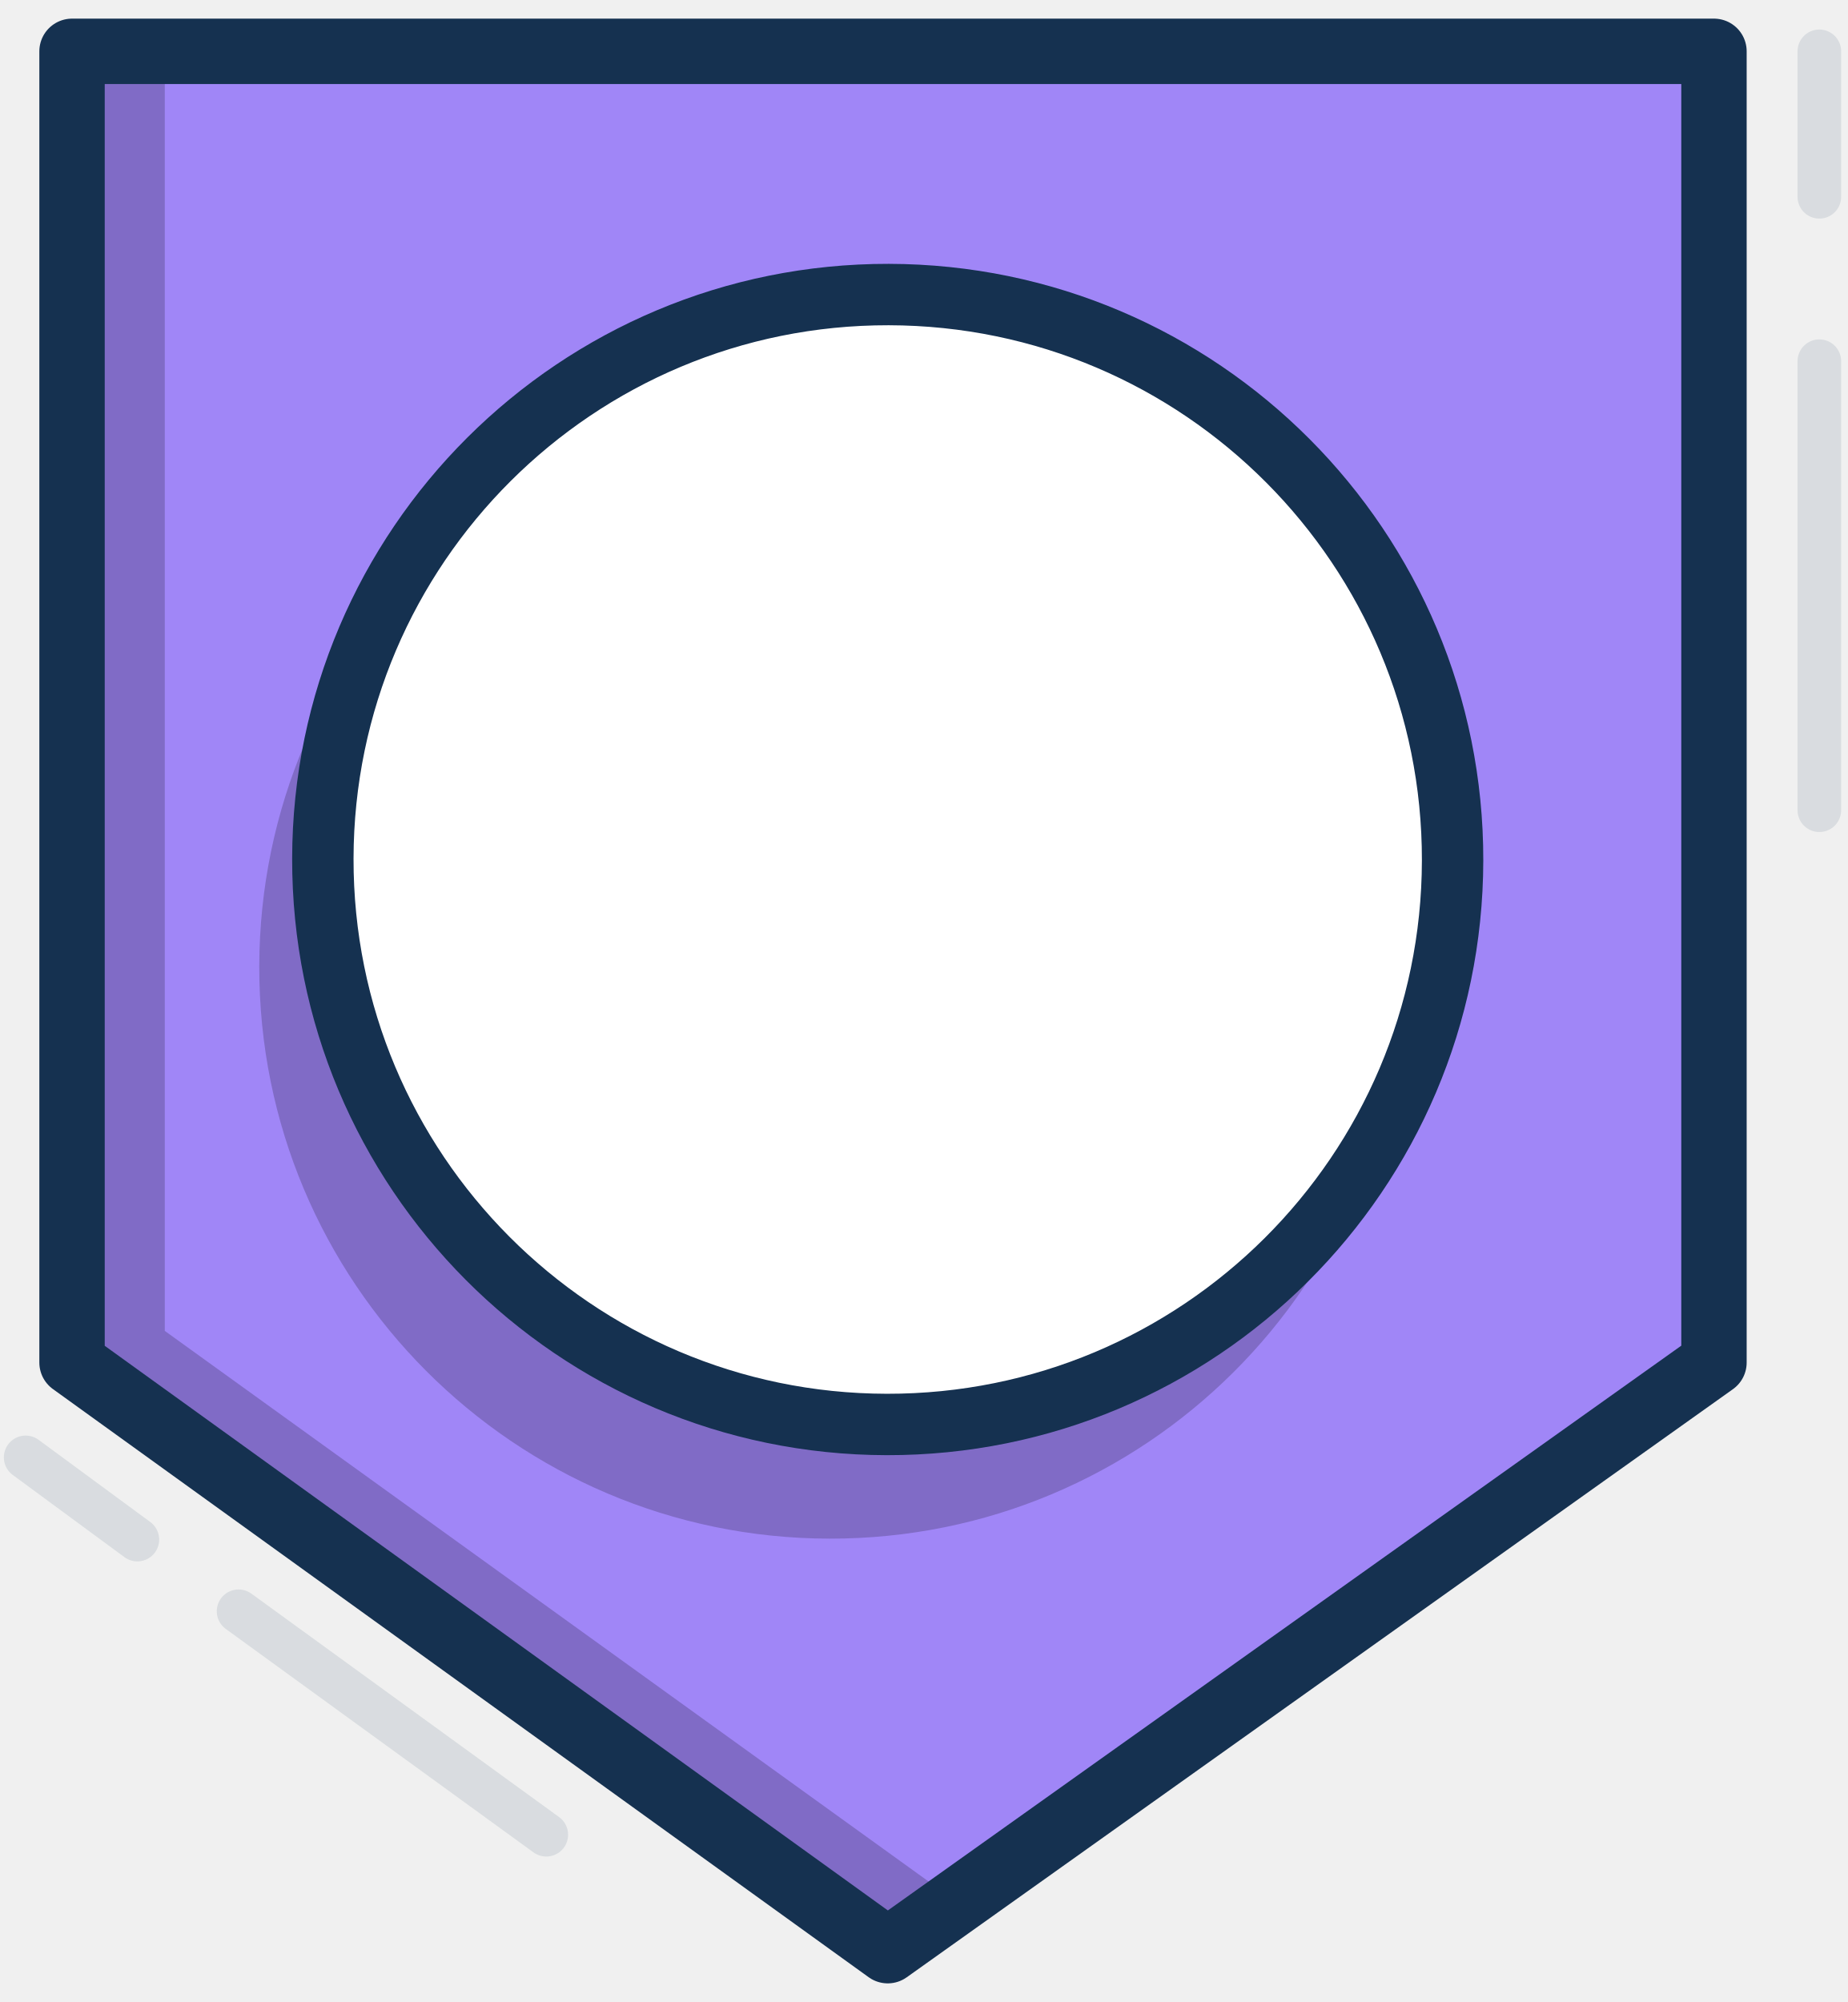
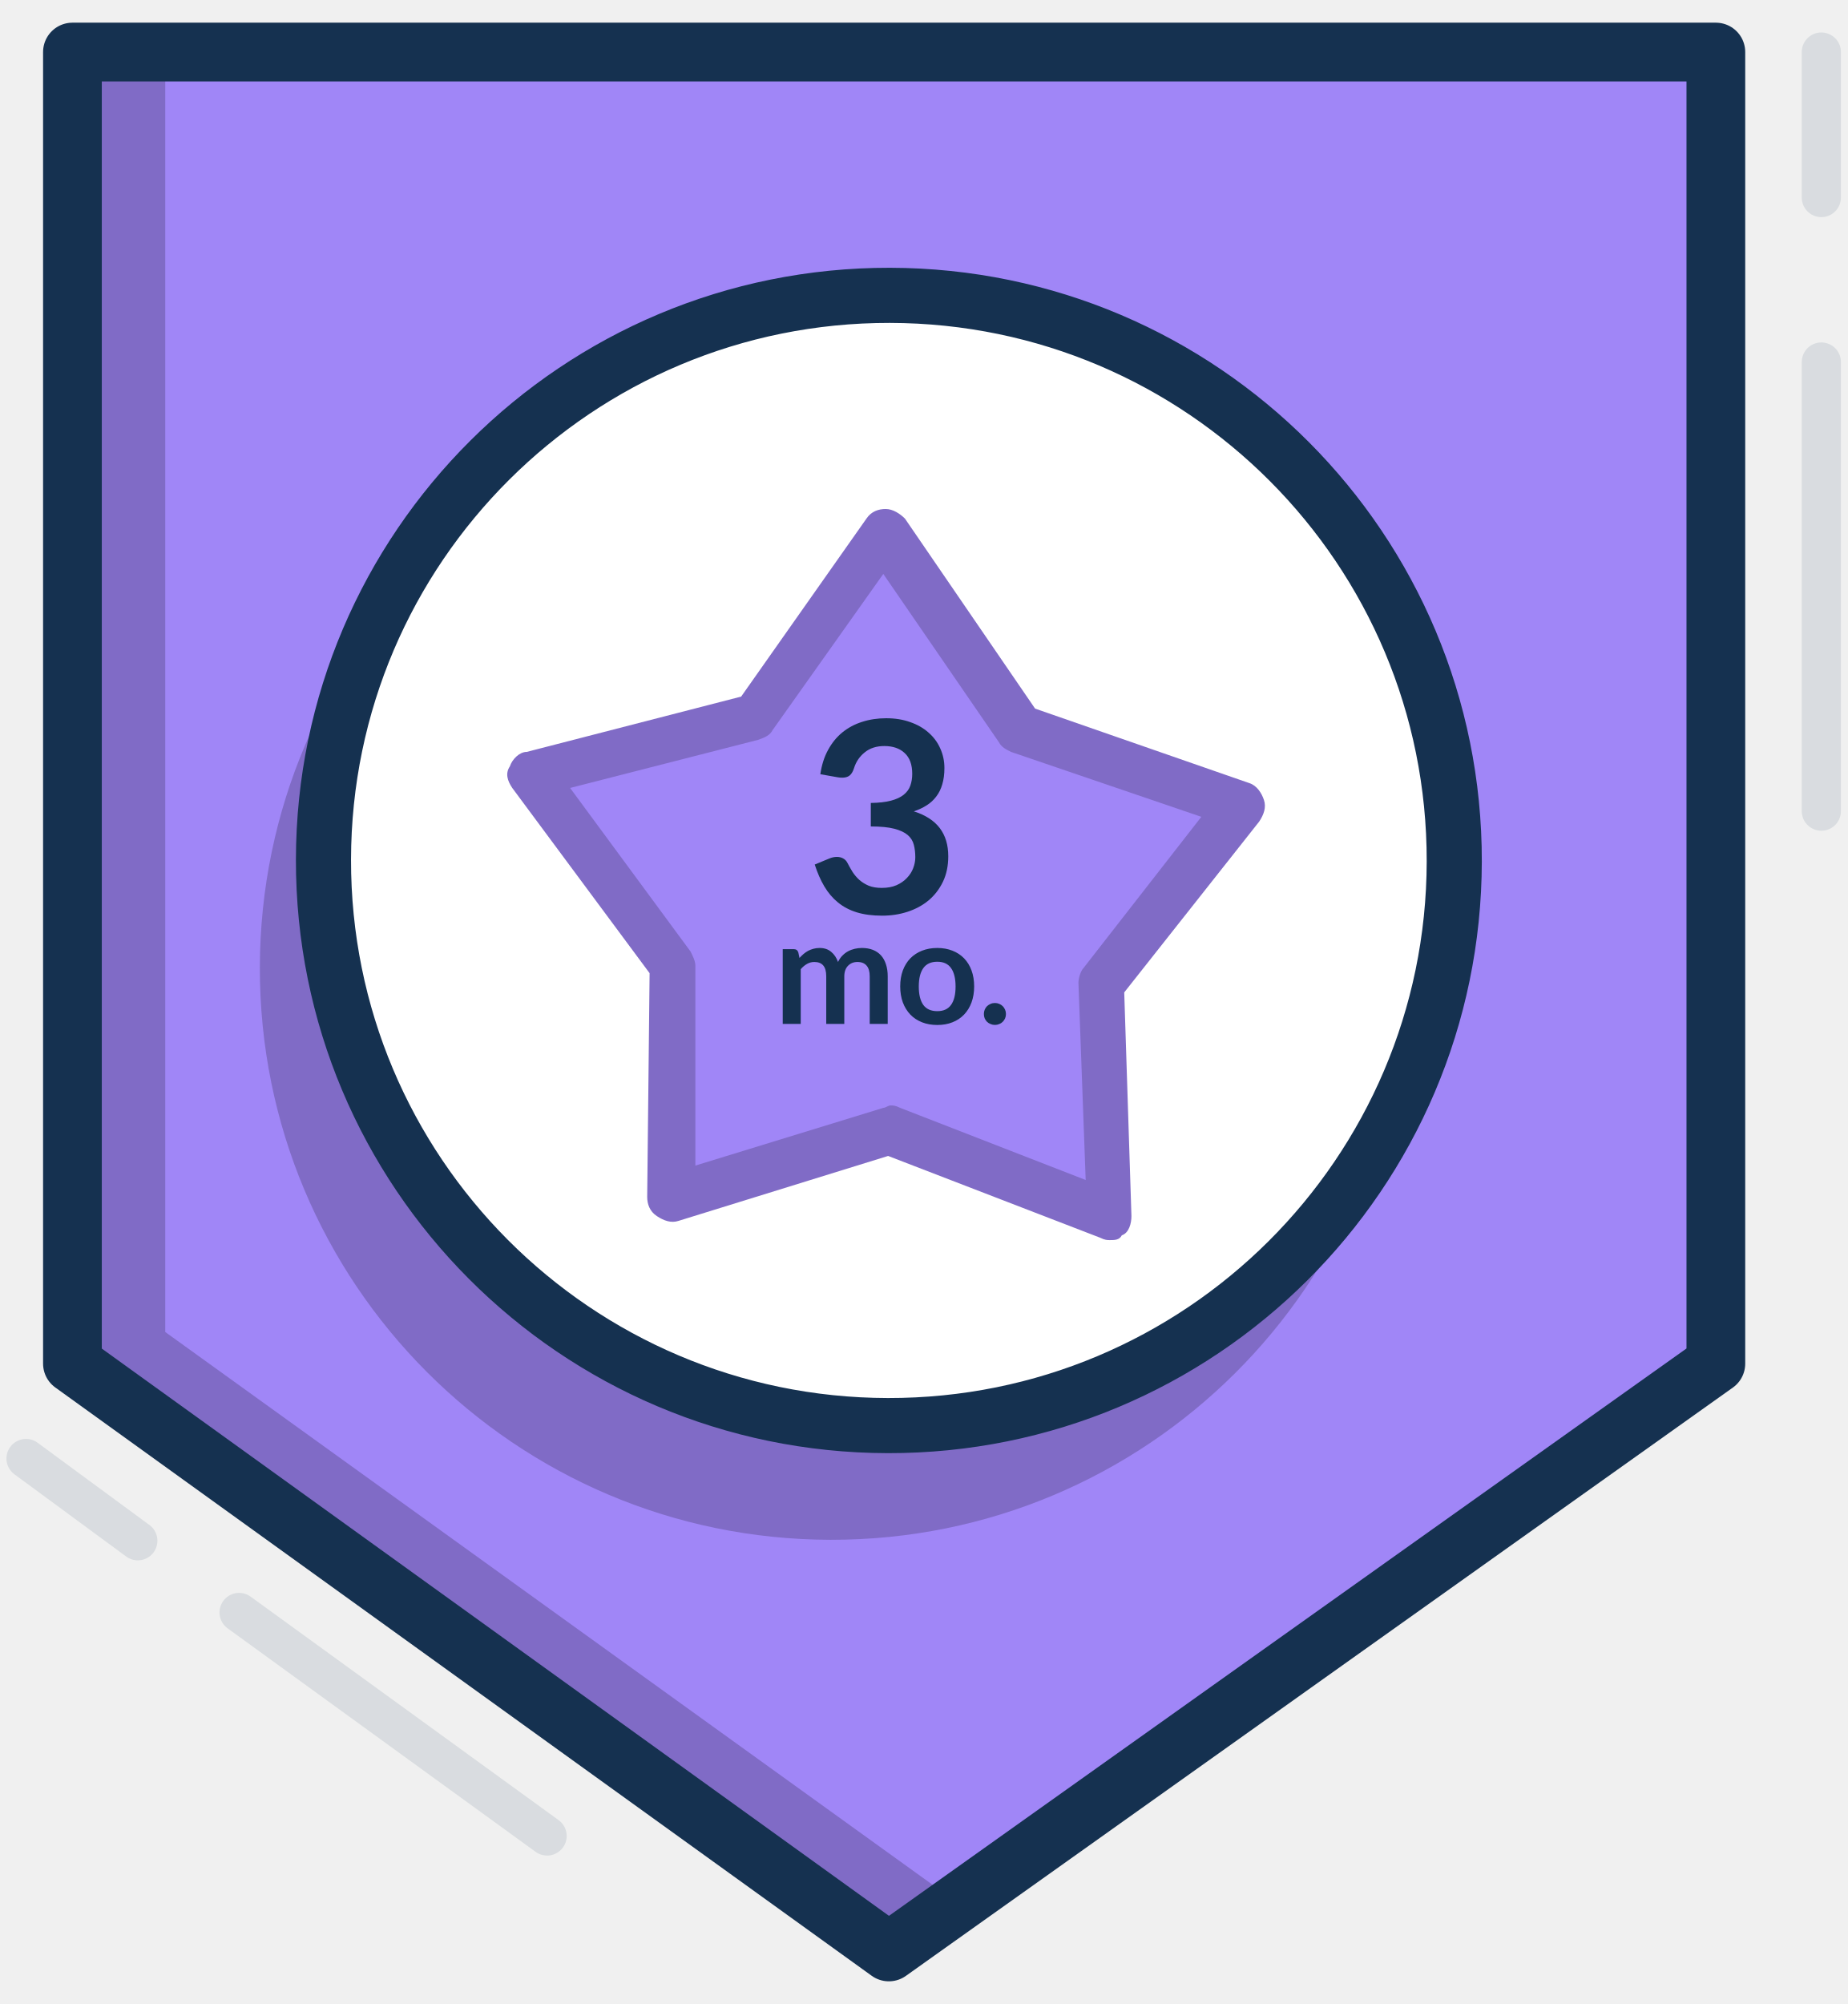
- <svg xmlns="http://www.w3.org/2000/svg" width="72" height="78" viewBox="0 0 72 78" fill="none">
-   <path d="M66.787 53.086L34.592 76L2.807 53.086V2H66.787V53.086Z" fill="#806BC6" stroke="#FBAE28" stroke-width="2.302" stroke-miterlimit="10" stroke-linecap="round" stroke-linejoin="round" />
-   <path d="M6.421 51.853L37.302 74.111L66.787 53.086V2H6.421V51.853Z" fill="#A086F7" />
-   <path opacity="0.4" d="M5.353 59.984L1 56.781" stroke="#B6BFC7" stroke-width="1.699" stroke-miterlimit="10" stroke-linecap="round" stroke-linejoin="round" />
-   <path opacity="0.4" d="M21.287 71.483L9.296 62.777" stroke="#B6BFC7" stroke-width="1.699" stroke-miterlimit="10" stroke-linecap="round" stroke-linejoin="round" />
-   <path opacity="0.4" d="M70.893 14.073V31.567" stroke="#B6BFC7" stroke-width="1.699" stroke-miterlimit="10" stroke-linecap="round" stroke-linejoin="round" />
-   <path opacity="0.4" d="M70.893 2V7.667" stroke="#B6BFC7" stroke-width="1.699" stroke-miterlimit="10" stroke-linecap="round" stroke-linejoin="round" />
-   <path d="M66.787 53.086L34.592 76L2.807 53.086V2H66.787V53.086Z" stroke="#153150" stroke-width="2.548" stroke-miterlimit="10" stroke-linecap="round" stroke-linejoin="round" />
-   <path opacity="0.2" d="M54.618 37.73C54.641 25.438 44.694 15.455 32.401 15.432C20.109 15.41 10.126 25.357 10.103 37.65C10.081 49.942 20.028 59.925 32.32 59.947C44.613 59.97 54.596 50.023 54.618 37.73Z" fill="black" />
-   <path d="M56.602 33.528C56.624 21.371 46.788 11.499 34.631 11.476C22.475 11.454 12.602 21.291 12.58 33.448C12.558 45.604 22.395 55.477 34.551 55.499C46.708 55.521 56.58 45.684 56.602 33.528Z" fill="white" stroke="#153150" stroke-width="1.699" stroke-miterlimit="10" stroke-linecap="round" stroke-linejoin="round" />
-   <path d="M56.849 33.528C56.871 21.235 46.925 11.252 34.632 11.23C22.34 11.208 12.356 21.155 12.334 33.447C12.312 45.74 22.259 55.723 34.551 55.745C46.844 55.767 56.827 45.821 56.849 33.528Z" fill="white" />
-   <path d="M56.602 33.528C56.624 21.371 46.788 11.499 34.631 11.476C22.475 11.454 12.602 21.291 12.58 33.448C12.558 45.604 22.395 55.477 34.551 55.499C46.708 55.521 56.58 45.684 56.602 33.528Z" stroke="#153150" stroke-width="2.392" stroke-miterlimit="10" stroke-linecap="round" stroke-linejoin="round" />
-   <path d="M34.756 27.789L36.973 31.075L40.669 32.389" stroke="white" stroke-width="2.302" stroke-miterlimit="10" stroke-linecap="round" stroke-linejoin="round" />
+ <svg xmlns="http://www.w3.org/2000/svg" width="71" height="77" viewBox="0 0 71 77" fill="none">
+   <path d="M65.946 52.395L34.162 75L2.784 52.395V2H65.946V52.395Z" fill="#806BC6" stroke="#FBAE28" stroke-width="2.039" stroke-miterlimit="10" stroke-linecap="round" stroke-linejoin="round" />
+   <path d="M6.351 51.18L36.838 73.136L65.946 52.395V2H6.351V51.18Z" fill="#A086F7" />
+   <path opacity="0.4" d="M5.297 59.201L1 56.041" stroke="#B6BFC7" stroke-width="1.505" stroke-miterlimit="10" stroke-linecap="round" stroke-linejoin="round" />
+   <path opacity="0.4" d="M21.027 70.544L9.189 61.956" stroke="#B6BFC7" stroke-width="1.505" stroke-miterlimit="10" stroke-linecap="round" stroke-linejoin="round" />
+   <path opacity="0.4" d="M70 13.91V31.167" stroke="#B6BFC7" stroke-width="1.505" stroke-miterlimit="10" stroke-linecap="round" stroke-linejoin="round" />
+   <path opacity="0.4" d="M70 2V7.59" stroke="#B6BFC7" stroke-width="1.505" stroke-miterlimit="10" stroke-linecap="round" stroke-linejoin="round" />
+   <path d="M65.946 52.395L34.162 75L2.784 52.395V2H65.946V52.395Z" stroke="#153150" stroke-width="2.257" stroke-miterlimit="10" stroke-linecap="round" stroke-linejoin="round" />
+   <path opacity="0.2" d="M53.933 37.248C53.955 25.121 44.135 15.273 32 15.251C19.865 15.229 10.009 25.041 9.987 37.168C9.965 49.294 19.785 59.142 31.92 59.164C44.056 59.187 53.911 49.374 53.933 37.248Z" fill="black" />
+   <path d="M55.892 33.102C55.914 21.11 46.203 11.37 34.202 11.348C22.201 11.327 12.454 21.031 12.432 33.023C12.411 45.015 22.122 54.754 34.123 54.776C46.124 54.798 55.87 45.094 55.892 33.102Z" fill="white" stroke="#153150" stroke-width="1.505" stroke-miterlimit="10" stroke-linecap="round" stroke-linejoin="round" />
+   <path d="M56.135 33.102C56.157 20.976 46.337 11.127 34.202 11.105C22.067 11.083 12.211 20.896 12.189 33.022C12.167 45.149 21.987 54.997 34.122 55.019C46.258 55.041 56.113 45.228 56.135 33.102Z" fill="white" />
+   <path d="M55.892 33.102C55.914 21.11 46.203 11.37 34.202 11.348C22.201 11.327 12.454 21.031 12.432 33.023C12.411 45.015 22.122 54.754 34.123 54.776C46.124 54.798 55.87 45.094 55.892 33.102Z" stroke="#153150" stroke-width="2.118" stroke-miterlimit="10" stroke-linecap="round" stroke-linejoin="round" />
+   <path d="M34.324 27.441L36.513 30.682L40.162 31.978" stroke="white" stroke-width="2.039" stroke-miterlimit="10" stroke-linecap="round" stroke-linejoin="round" />
+   <path d="M42.652 46.725L34.226 43.398L25.8 45.986L25.892 37.114L20.429 29.722L28.948 27.504L34.041 20.388L39.133 27.966L47.745 30.923L42.374 37.854L42.652 46.725Z" fill="#A086F7" />
+   <path d="M42.652 47.649C42.559 47.649 42.467 47.649 42.282 47.557L34.133 44.415L26.078 46.91C25.8 47.002 25.522 46.91 25.244 46.725C24.966 46.541 24.874 46.263 24.874 45.986L24.966 37.392L19.688 30.276C19.503 29.999 19.411 29.722 19.596 29.445C19.688 29.168 19.966 28.89 20.244 28.89L28.485 26.765L33.3 19.927C33.485 19.649 33.763 19.557 34.041 19.557C34.318 19.557 34.596 19.742 34.781 19.927L39.782 27.227L48.023 30.092C48.3 30.184 48.486 30.461 48.578 30.738C48.671 31.016 48.578 31.293 48.393 31.57L43.208 38.131L43.485 46.725C43.485 47.002 43.393 47.372 43.115 47.465C43.022 47.649 42.837 47.649 42.652 47.649ZM34.226 42.474C34.318 42.474 34.411 42.474 34.596 42.567L41.726 45.339L41.448 37.762C41.448 37.577 41.541 37.3 41.633 37.207L46.171 31.385L38.856 28.89C38.67 28.798 38.485 28.705 38.393 28.521L33.948 22.052L29.689 28.059C29.596 28.243 29.411 28.336 29.133 28.428L21.911 30.276L26.54 36.56C26.633 36.745 26.726 36.93 26.726 37.115V44.785L33.948 42.567C34.041 42.567 34.133 42.474 34.226 42.474Z" fill="#806BC6" />
+   <path d="M34.059 27.597C34.401 27.597 34.709 27.647 34.983 27.746C35.26 27.842 35.496 27.977 35.691 28.152C35.886 28.323 36.035 28.525 36.137 28.757C36.243 28.99 36.297 29.241 36.297 29.512C36.297 29.748 36.269 29.957 36.214 30.138C36.163 30.316 36.086 30.472 35.983 30.605C35.884 30.738 35.761 30.852 35.614 30.944C35.47 31.036 35.306 31.113 35.121 31.175C35.566 31.315 35.898 31.529 36.117 31.816C36.336 32.104 36.445 32.465 36.445 32.899C36.445 33.269 36.377 33.596 36.24 33.88C36.103 34.164 35.918 34.403 35.686 34.598C35.453 34.79 35.183 34.935 34.875 35.035C34.57 35.134 34.247 35.183 33.905 35.183C33.532 35.183 33.207 35.141 32.929 35.055C32.652 34.97 32.411 34.843 32.206 34.675C32.001 34.508 31.826 34.302 31.682 34.059C31.538 33.816 31.415 33.536 31.313 33.218L31.872 32.987C31.968 32.946 32.066 32.925 32.165 32.925C32.254 32.925 32.332 32.944 32.401 32.981C32.473 33.019 32.527 33.074 32.565 33.146C32.627 33.266 32.693 33.384 32.765 33.5C32.84 33.616 32.929 33.721 33.032 33.813C33.135 33.902 33.255 33.976 33.391 34.034C33.532 34.089 33.698 34.116 33.889 34.116C34.105 34.116 34.293 34.082 34.454 34.013C34.615 33.941 34.748 33.849 34.854 33.736C34.964 33.623 35.044 33.498 35.096 33.361C35.15 33.221 35.178 33.081 35.178 32.941C35.178 32.763 35.159 32.602 35.121 32.458C35.084 32.311 35.005 32.186 34.885 32.083C34.765 31.981 34.593 31.9 34.367 31.842C34.144 31.784 33.845 31.755 33.468 31.755V30.852C33.78 30.848 34.038 30.819 34.243 30.764C34.449 30.709 34.611 30.634 34.731 30.538C34.854 30.439 34.94 30.321 34.988 30.184C35.036 30.047 35.06 29.897 35.06 29.733C35.06 29.38 34.964 29.115 34.772 28.937C34.581 28.756 34.319 28.665 33.987 28.665C33.686 28.665 33.436 28.745 33.237 28.906C33.039 29.064 32.9 29.267 32.822 29.517C32.781 29.647 32.724 29.741 32.652 29.799C32.581 29.854 32.486 29.881 32.37 29.881C32.315 29.881 32.257 29.876 32.196 29.866L31.528 29.748C31.58 29.392 31.679 29.081 31.826 28.814C31.973 28.544 32.156 28.319 32.375 28.141C32.598 27.96 32.851 27.825 33.135 27.736C33.422 27.643 33.73 27.597 34.059 27.597Z" fill="#153150" />
+   <path d="M30.083 39.342V36.469H30.506C30.596 36.469 30.654 36.511 30.682 36.595L30.727 36.808C30.778 36.752 30.83 36.701 30.884 36.654C30.94 36.607 30.999 36.567 31.06 36.533C31.124 36.5 31.191 36.474 31.262 36.455C31.335 36.435 31.414 36.424 31.5 36.424C31.681 36.424 31.829 36.474 31.945 36.573C32.063 36.67 32.15 36.8 32.208 36.962C32.253 36.867 32.309 36.785 32.376 36.718C32.443 36.649 32.517 36.593 32.597 36.55C32.678 36.507 32.763 36.476 32.852 36.455C32.944 36.435 33.035 36.424 33.127 36.424C33.285 36.424 33.426 36.449 33.549 36.497C33.672 36.546 33.776 36.617 33.86 36.71C33.944 36.803 34.007 36.917 34.05 37.051C34.095 37.186 34.118 37.34 34.118 37.513V39.342H33.426V37.513C33.426 37.331 33.386 37.193 33.306 37.102C33.225 37.008 33.108 36.962 32.953 36.962C32.882 36.962 32.816 36.974 32.754 36.998C32.694 37.023 32.641 37.058 32.595 37.105C32.55 37.149 32.514 37.206 32.488 37.275C32.462 37.344 32.449 37.424 32.449 37.513V39.342H31.755V37.513C31.755 37.321 31.715 37.181 31.637 37.093C31.561 37.006 31.447 36.962 31.296 36.962C31.197 36.962 31.103 36.987 31.016 37.037C30.93 37.086 30.849 37.153 30.775 37.239V39.342H30.083ZM36.023 36.424C36.238 36.424 36.432 36.459 36.605 36.528C36.781 36.597 36.93 36.695 37.053 36.822C37.176 36.949 37.272 37.104 37.339 37.287C37.406 37.469 37.44 37.674 37.44 37.9C37.44 38.127 37.406 38.333 37.339 38.516C37.272 38.699 37.176 38.854 37.053 38.983C36.93 39.112 36.781 39.211 36.605 39.28C36.432 39.349 36.238 39.383 36.023 39.383C35.808 39.383 35.613 39.349 35.438 39.28C35.262 39.211 35.112 39.112 34.987 38.983C34.864 38.854 34.768 38.699 34.699 38.516C34.632 38.333 34.598 38.127 34.598 37.9C34.598 37.674 34.632 37.469 34.699 37.287C34.768 37.104 34.864 36.949 34.987 36.822C35.112 36.695 35.262 36.597 35.438 36.528C35.613 36.459 35.808 36.424 36.023 36.424ZM36.023 38.852C36.262 38.852 36.438 38.771 36.552 38.611C36.668 38.45 36.726 38.215 36.726 37.905C36.726 37.596 36.668 37.359 36.552 37.197C36.438 37.035 36.262 36.953 36.023 36.953C35.78 36.953 35.601 37.036 35.485 37.2C35.37 37.362 35.312 37.597 35.312 37.905C35.312 38.213 35.37 38.449 35.485 38.611C35.601 38.771 35.78 38.852 36.023 38.852ZM37.814 38.961C37.814 38.903 37.824 38.848 37.845 38.796C37.867 38.743 37.897 38.699 37.934 38.661C37.974 38.624 38.019 38.594 38.072 38.572C38.124 38.549 38.18 38.538 38.239 38.538C38.297 38.538 38.352 38.549 38.405 38.572C38.457 38.594 38.502 38.624 38.539 38.661C38.576 38.699 38.606 38.743 38.629 38.796C38.651 38.848 38.662 38.903 38.662 38.961C38.662 39.02 38.651 39.077 38.629 39.129C38.606 39.179 38.576 39.223 38.539 39.26C38.502 39.298 38.457 39.327 38.405 39.347C38.352 39.37 38.297 39.381 38.239 39.381C38.18 39.381 38.124 39.37 38.072 39.347C38.019 39.327 37.974 39.298 37.934 39.26C37.897 39.223 37.867 39.179 37.845 39.129C37.824 39.077 37.814 39.02 37.814 38.961Z" fill="#153150" />
</svg>
